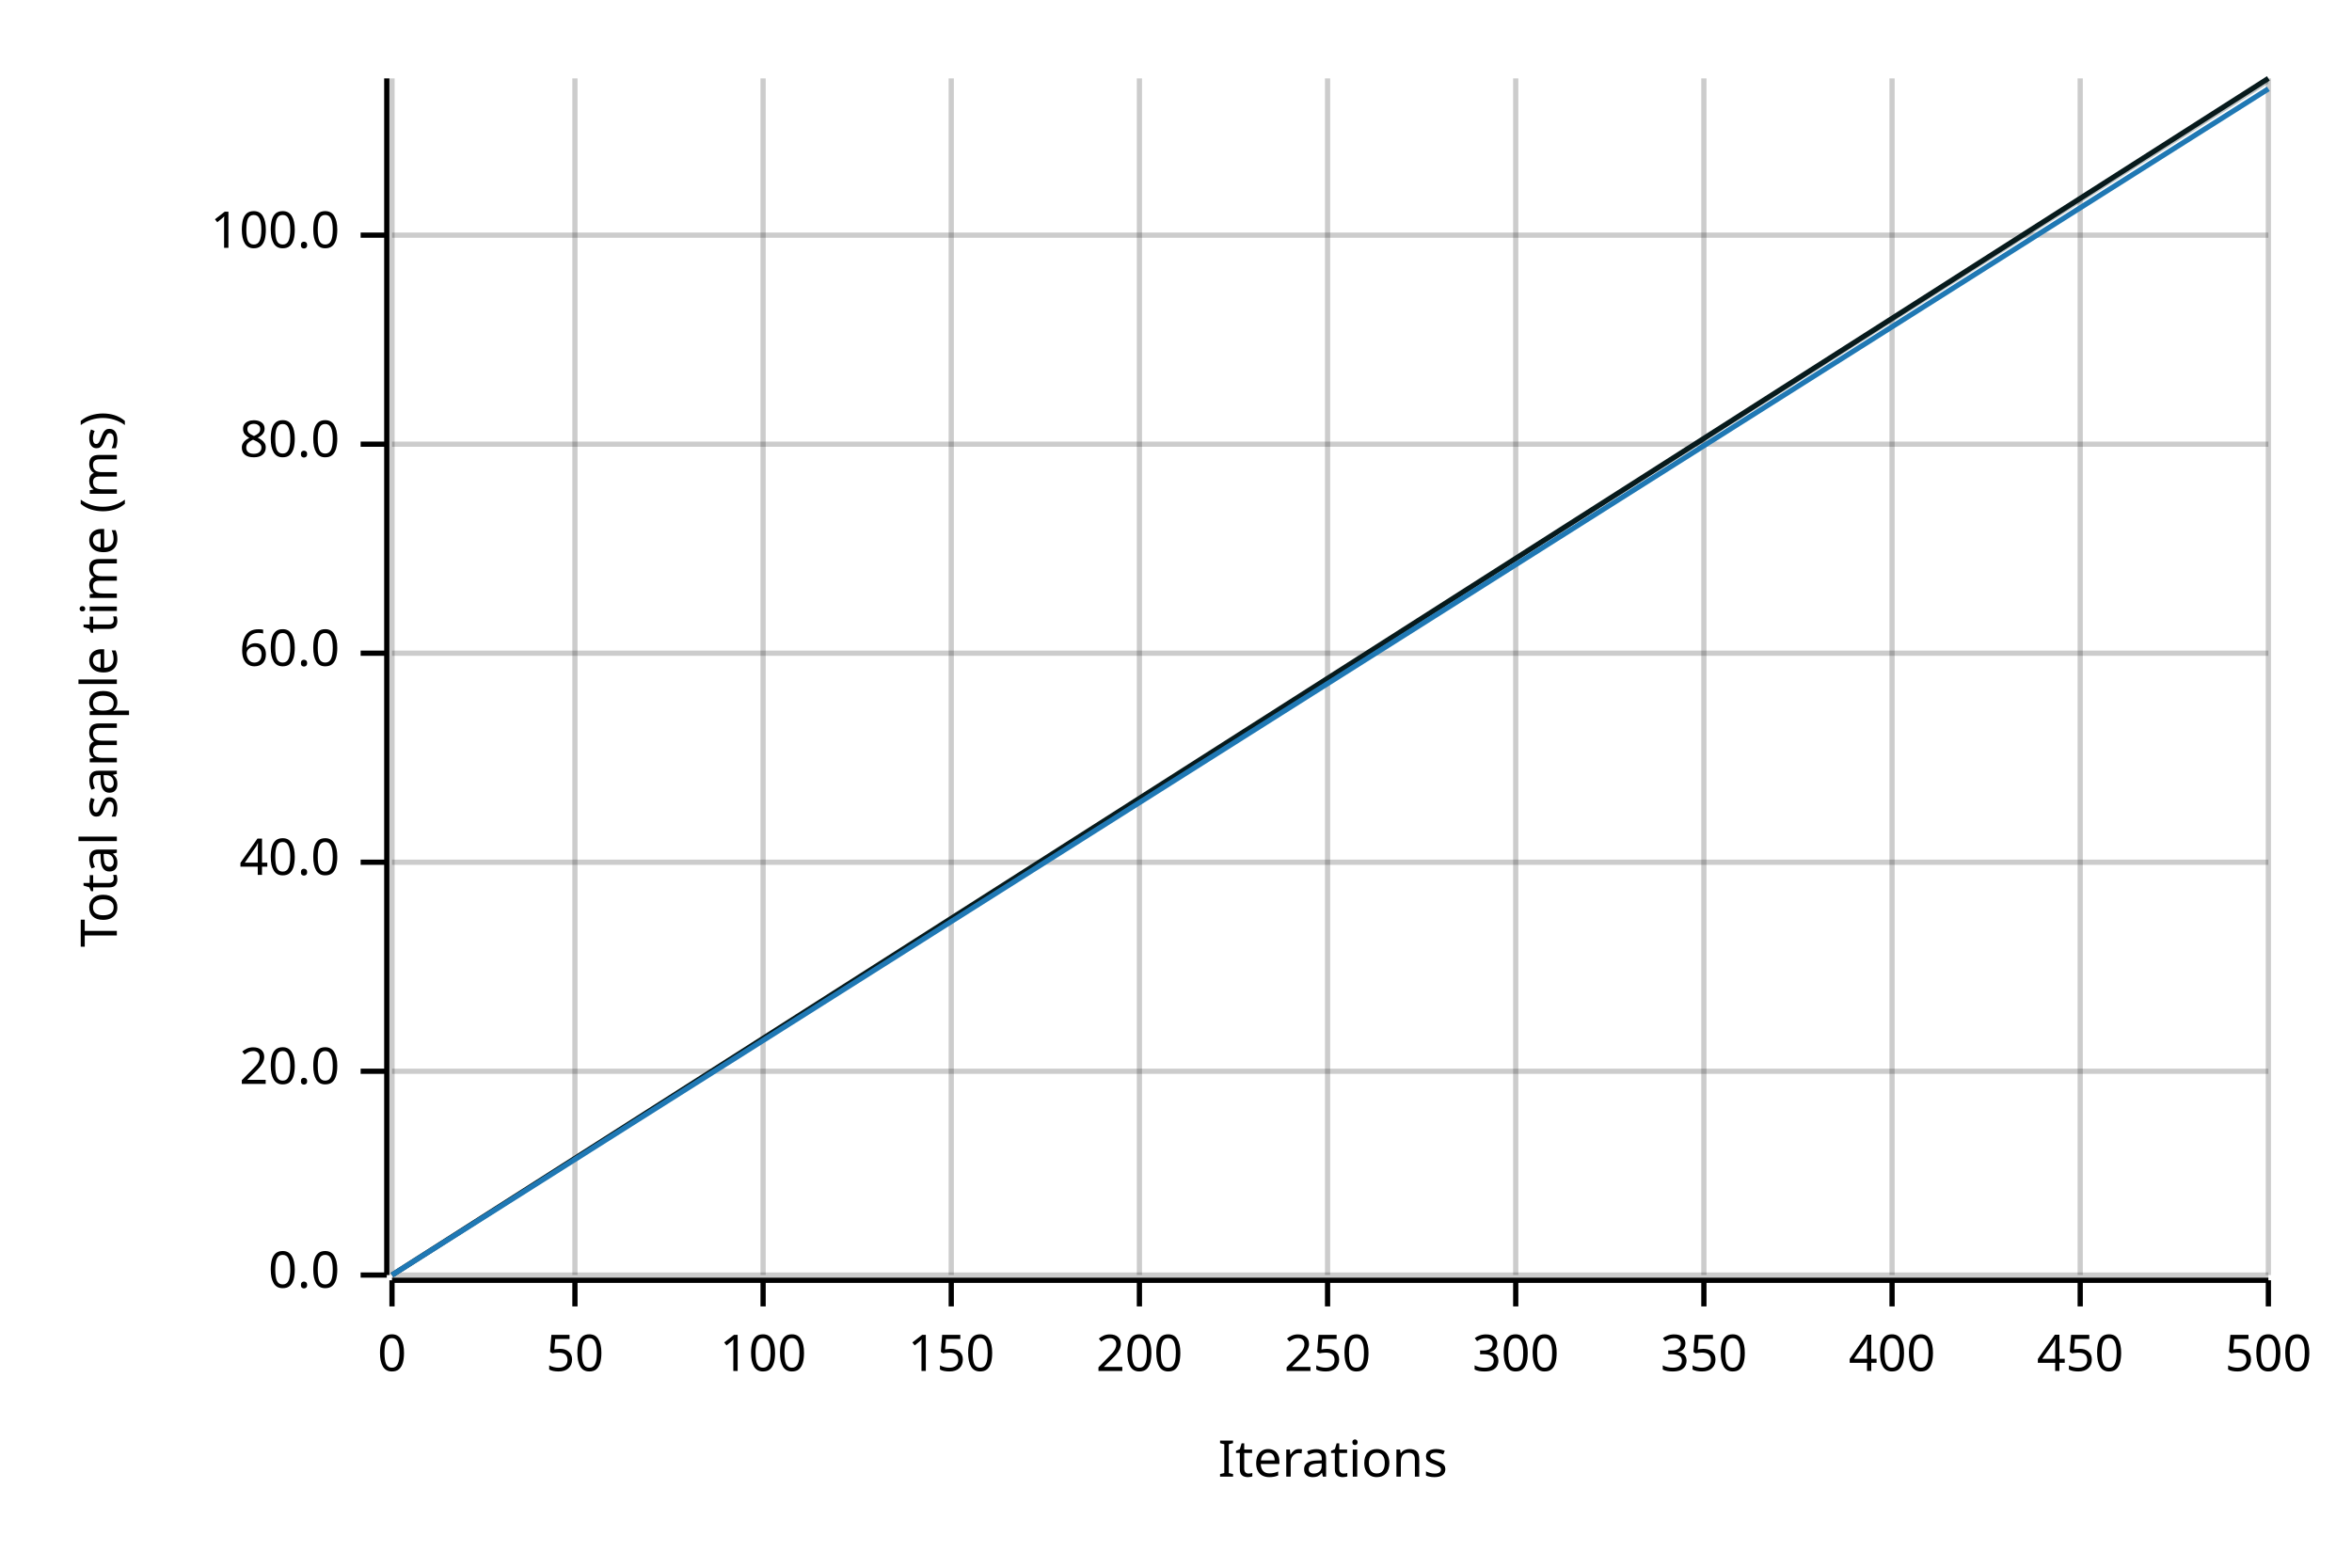
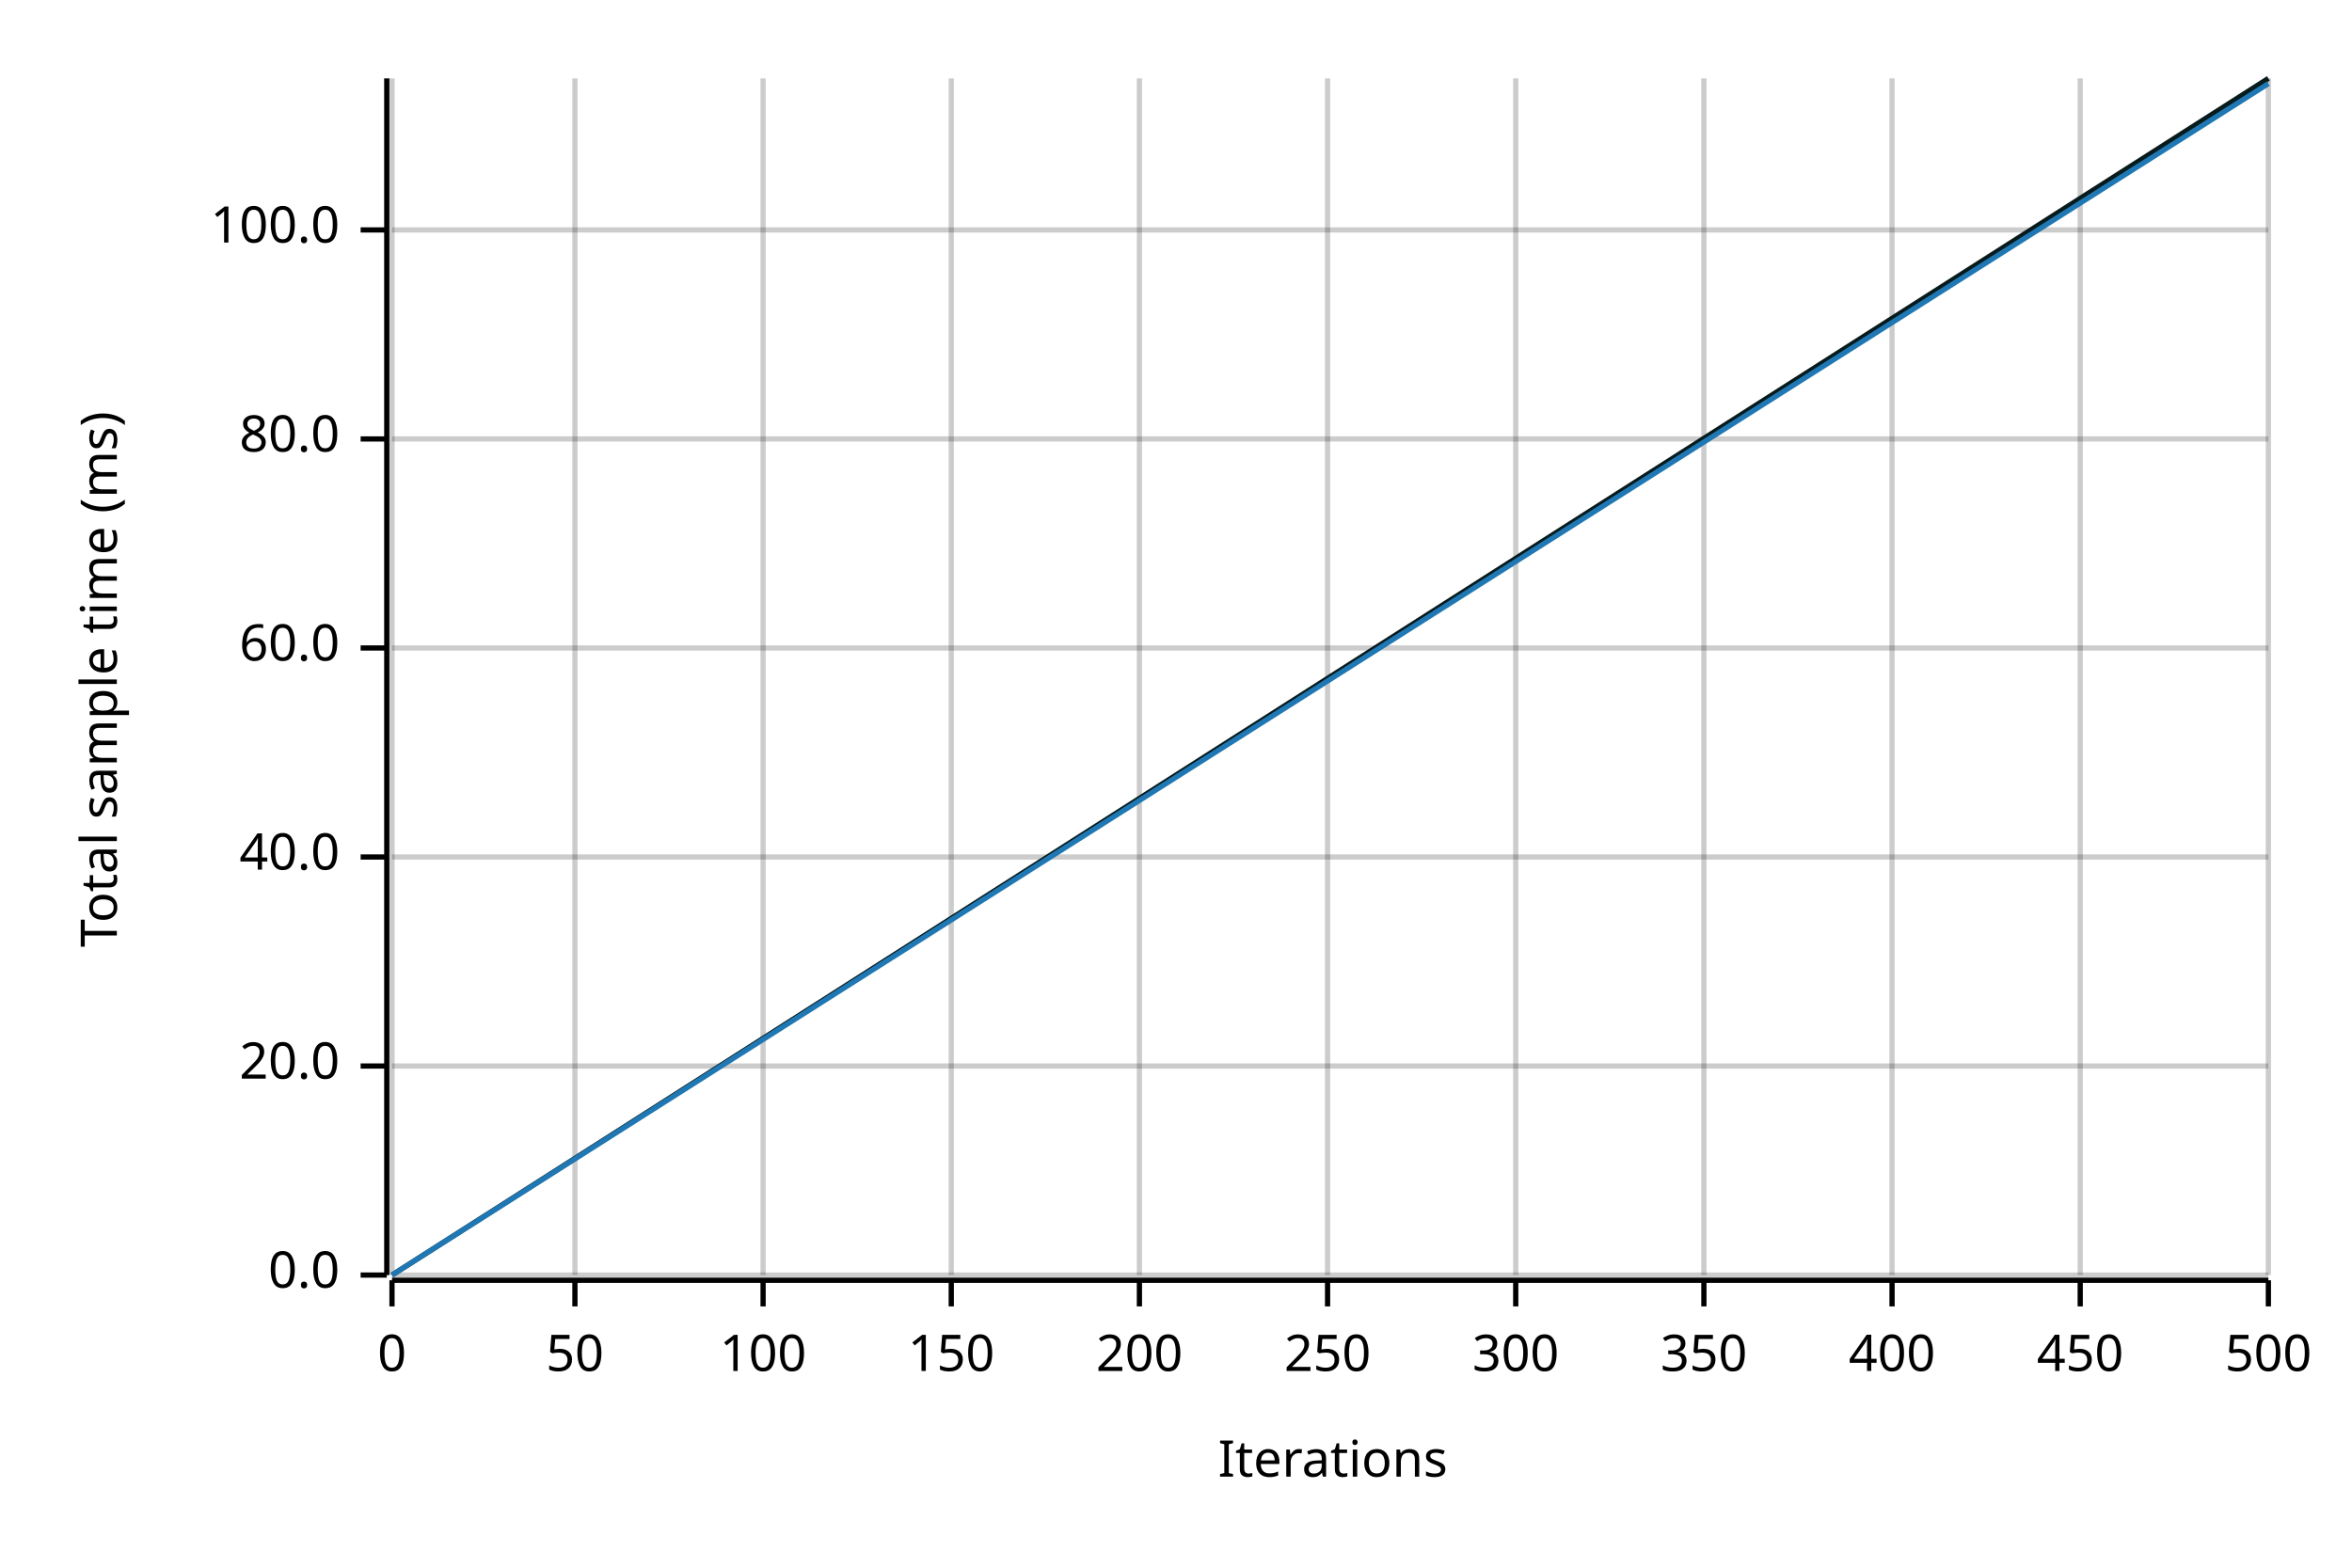
<svg xmlns="http://www.w3.org/2000/svg" width="450" height="300" viewBox="0 0 450 300">
  <text x="15" y="130" dy="0.76em" text-anchor="middle" font-family="sans-serif" font-size="9.677" opacity="1" fill="#000000" transform="rotate(270, 15, 130)">
Total sample time (ms)
</text>
  <text x="255" y="285" dy="-0.5ex" text-anchor="middle" font-family="sans-serif" font-size="9.677" opacity="1" fill="#000000">
Iterations
</text>
  <line opacity="0.2" stroke="#000000" stroke-width="1" x1="75" y1="244" x2="75" y2="15" />
  <line opacity="0.2" stroke="#000000" stroke-width="1" x1="110" y1="244" x2="110" y2="15" />
  <line opacity="0.2" stroke="#000000" stroke-width="1" x1="146" y1="244" x2="146" y2="15" />
  <line opacity="0.2" stroke="#000000" stroke-width="1" x1="182" y1="244" x2="182" y2="15" />
  <line opacity="0.2" stroke="#000000" stroke-width="1" x1="218" y1="244" x2="218" y2="15" />
  <line opacity="0.2" stroke="#000000" stroke-width="1" x1="254" y1="244" x2="254" y2="15" />
  <line opacity="0.2" stroke="#000000" stroke-width="1" x1="290" y1="244" x2="290" y2="15" />
  <line opacity="0.2" stroke="#000000" stroke-width="1" x1="326" y1="244" x2="326" y2="15" />
  <line opacity="0.2" stroke="#000000" stroke-width="1" x1="362" y1="244" x2="362" y2="15" />
  <line opacity="0.2" stroke="#000000" stroke-width="1" x1="398" y1="244" x2="398" y2="15" />
  <line opacity="0.2" stroke="#000000" stroke-width="1" x1="434" y1="244" x2="434" y2="15" />
  <line opacity="0.2" stroke="#000000" stroke-width="1" x1="75" y1="244" x2="434" y2="244" />
-   <line opacity="0.2" stroke="#000000" stroke-width="1" x1="75" y1="205" x2="434" y2="205" />
-   <line opacity="0.2" stroke="#000000" stroke-width="1" x1="75" y1="165" x2="434" y2="165" />
-   <line opacity="0.2" stroke="#000000" stroke-width="1" x1="75" y1="125" x2="434" y2="125" />
-   <line opacity="0.2" stroke="#000000" stroke-width="1" x1="75" y1="85" x2="434" y2="85" />
-   <line opacity="0.2" stroke="#000000" stroke-width="1" x1="75" y1="45" x2="434" y2="45" />
+   <line opacity="0.2" stroke="#000000" stroke-width="1" x1="75" y1="204" x2="434" y2="204" />
+   <line opacity="0.2" stroke="#000000" stroke-width="1" x1="75" y1="164" x2="434" y2="164" />
+   <line opacity="0.2" stroke="#000000" stroke-width="1" x1="75" y1="124" x2="434" y2="124" />
+   <line opacity="0.2" stroke="#000000" stroke-width="1" x1="75" y1="84" x2="434" y2="84" />
+   <line opacity="0.2" stroke="#000000" stroke-width="1" x1="75" y1="44" x2="434" y2="44" />
  <polyline fill="none" opacity="1" stroke="#000000" stroke-width="1" points="74,15 74,244 " />
  <text x="65" y="244" dy="0.5ex" text-anchor="end" font-family="sans-serif" font-size="9.677" opacity="1" fill="#000000">
0.0
</text>
  <polyline fill="none" opacity="1" stroke="#000000" stroke-width="1" points="69,244 74,244 " />
-   <text x="65" y="205" dy="0.5ex" text-anchor="end" font-family="sans-serif" font-size="9.677" opacity="1" fill="#000000">
+   <text x="65" y="204" dy="0.5ex" text-anchor="end" font-family="sans-serif" font-size="9.677" opacity="1" fill="#000000">
20.0
</text>
-   <polyline fill="none" opacity="1" stroke="#000000" stroke-width="1" points="69,205 74,205 " />
-   <text x="65" y="165" dy="0.5ex" text-anchor="end" font-family="sans-serif" font-size="9.677" opacity="1" fill="#000000">
+   <polyline fill="none" opacity="1" stroke="#000000" stroke-width="1" points="69,204 74,204 " />
+   <text x="65" y="164" dy="0.5ex" text-anchor="end" font-family="sans-serif" font-size="9.677" opacity="1" fill="#000000">
40.0
</text>
-   <polyline fill="none" opacity="1" stroke="#000000" stroke-width="1" points="69,165 74,165 " />
-   <text x="65" y="125" dy="0.5ex" text-anchor="end" font-family="sans-serif" font-size="9.677" opacity="1" fill="#000000">
+   <polyline fill="none" opacity="1" stroke="#000000" stroke-width="1" points="69,164 74,164 " />
+   <text x="65" y="124" dy="0.5ex" text-anchor="end" font-family="sans-serif" font-size="9.677" opacity="1" fill="#000000">
60.0
</text>
-   <polyline fill="none" opacity="1" stroke="#000000" stroke-width="1" points="69,125 74,125 " />
-   <text x="65" y="85" dy="0.5ex" text-anchor="end" font-family="sans-serif" font-size="9.677" opacity="1" fill="#000000">
+   <polyline fill="none" opacity="1" stroke="#000000" stroke-width="1" points="69,124 74,124 " />
+   <text x="65" y="84" dy="0.5ex" text-anchor="end" font-family="sans-serif" font-size="9.677" opacity="1" fill="#000000">
80.0
</text>
-   <polyline fill="none" opacity="1" stroke="#000000" stroke-width="1" points="69,85 74,85 " />
-   <text x="65" y="45" dy="0.5ex" text-anchor="end" font-family="sans-serif" font-size="9.677" opacity="1" fill="#000000">
+   <polyline fill="none" opacity="1" stroke="#000000" stroke-width="1" points="69,84 74,84 " />
+   <text x="65" y="44" dy="0.5ex" text-anchor="end" font-family="sans-serif" font-size="9.677" opacity="1" fill="#000000">
100.0
</text>
-   <polyline fill="none" opacity="1" stroke="#000000" stroke-width="1" points="69,45 74,45 " />
+   <polyline fill="none" opacity="1" stroke="#000000" stroke-width="1" points="69,44 74,44 " />
  <polyline fill="none" opacity="1" stroke="#000000" stroke-width="1" points="75,245 434,245 " />
  <text x="75" y="255" dy="0.76em" text-anchor="middle" font-family="sans-serif" font-size="9.677" opacity="1" fill="#000000">
0
</text>
  <polyline fill="none" opacity="1" stroke="#000000" stroke-width="1" points="75,245 75,250 " />
  <text x="110" y="255" dy="0.76em" text-anchor="middle" font-family="sans-serif" font-size="9.677" opacity="1" fill="#000000">
50
</text>
  <polyline fill="none" opacity="1" stroke="#000000" stroke-width="1" points="110,245 110,250 " />
  <text x="146" y="255" dy="0.76em" text-anchor="middle" font-family="sans-serif" font-size="9.677" opacity="1" fill="#000000">
100
</text>
  <polyline fill="none" opacity="1" stroke="#000000" stroke-width="1" points="146,245 146,250 " />
  <text x="182" y="255" dy="0.76em" text-anchor="middle" font-family="sans-serif" font-size="9.677" opacity="1" fill="#000000">
150
</text>
  <polyline fill="none" opacity="1" stroke="#000000" stroke-width="1" points="182,245 182,250 " />
  <text x="218" y="255" dy="0.76em" text-anchor="middle" font-family="sans-serif" font-size="9.677" opacity="1" fill="#000000">
200
</text>
  <polyline fill="none" opacity="1" stroke="#000000" stroke-width="1" points="218,245 218,250 " />
  <text x="254" y="255" dy="0.76em" text-anchor="middle" font-family="sans-serif" font-size="9.677" opacity="1" fill="#000000">
250
</text>
  <polyline fill="none" opacity="1" stroke="#000000" stroke-width="1" points="254,245 254,250 " />
  <text x="290" y="255" dy="0.76em" text-anchor="middle" font-family="sans-serif" font-size="9.677" opacity="1" fill="#000000">
300
</text>
  <polyline fill="none" opacity="1" stroke="#000000" stroke-width="1" points="290,245 290,250 " />
  <text x="326" y="255" dy="0.76em" text-anchor="middle" font-family="sans-serif" font-size="9.677" opacity="1" fill="#000000">
350
</text>
  <polyline fill="none" opacity="1" stroke="#000000" stroke-width="1" points="326,245 326,250 " />
  <text x="362" y="255" dy="0.76em" text-anchor="middle" font-family="sans-serif" font-size="9.677" opacity="1" fill="#000000">
400
</text>
  <polyline fill="none" opacity="1" stroke="#000000" stroke-width="1" points="362,245 362,250 " />
  <text x="398" y="255" dy="0.76em" text-anchor="middle" font-family="sans-serif" font-size="9.677" opacity="1" fill="#000000">
450
</text>
  <polyline fill="none" opacity="1" stroke="#000000" stroke-width="1" points="398,245 398,250 " />
  <text x="434" y="255" dy="0.76em" text-anchor="middle" font-family="sans-serif" font-size="9.677" opacity="1" fill="#000000">
500
</text>
  <polyline fill="none" opacity="1" stroke="#000000" stroke-width="1" points="434,245 434,250 " />
  <polyline fill="none" opacity="1" stroke="#071A1C" stroke-width="1" points="75,244 434,15 " />
  <polygon opacity="0.25" fill="#071A1C" points="75,244 434,16 434,15 " />
-   <polyline fill="none" opacity="1" stroke="#1F78B4" stroke-width="1" points="75,244 434,17 " />
-   <polygon opacity="0.25" fill="#1F78B4" points="75,244 434,17 434,17 " />
+   <polyline fill="none" opacity="1" stroke="#1F78B4" stroke-width="1" points="75,244 434,16 " />
+   <polygon opacity="0.25" fill="#1F78B4" points="75,244 434,16 434,16 " />
</svg>
